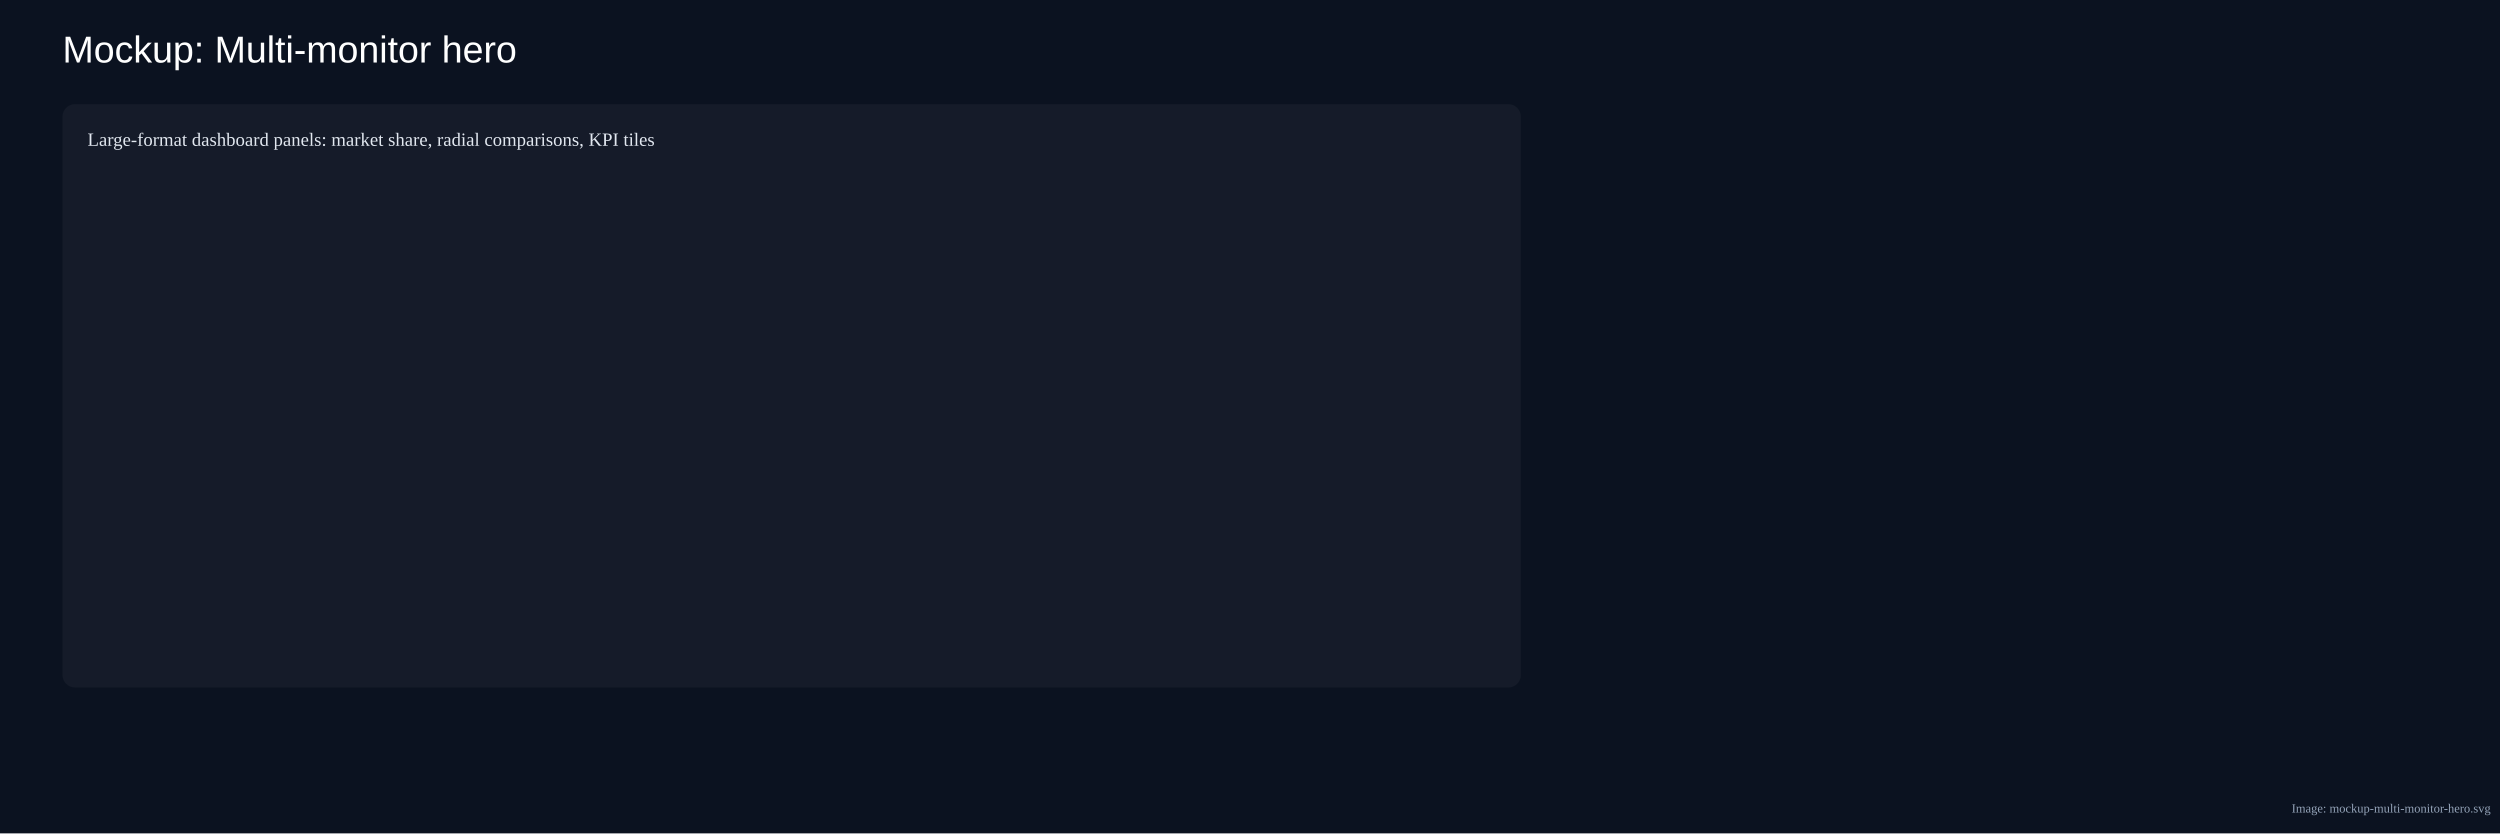
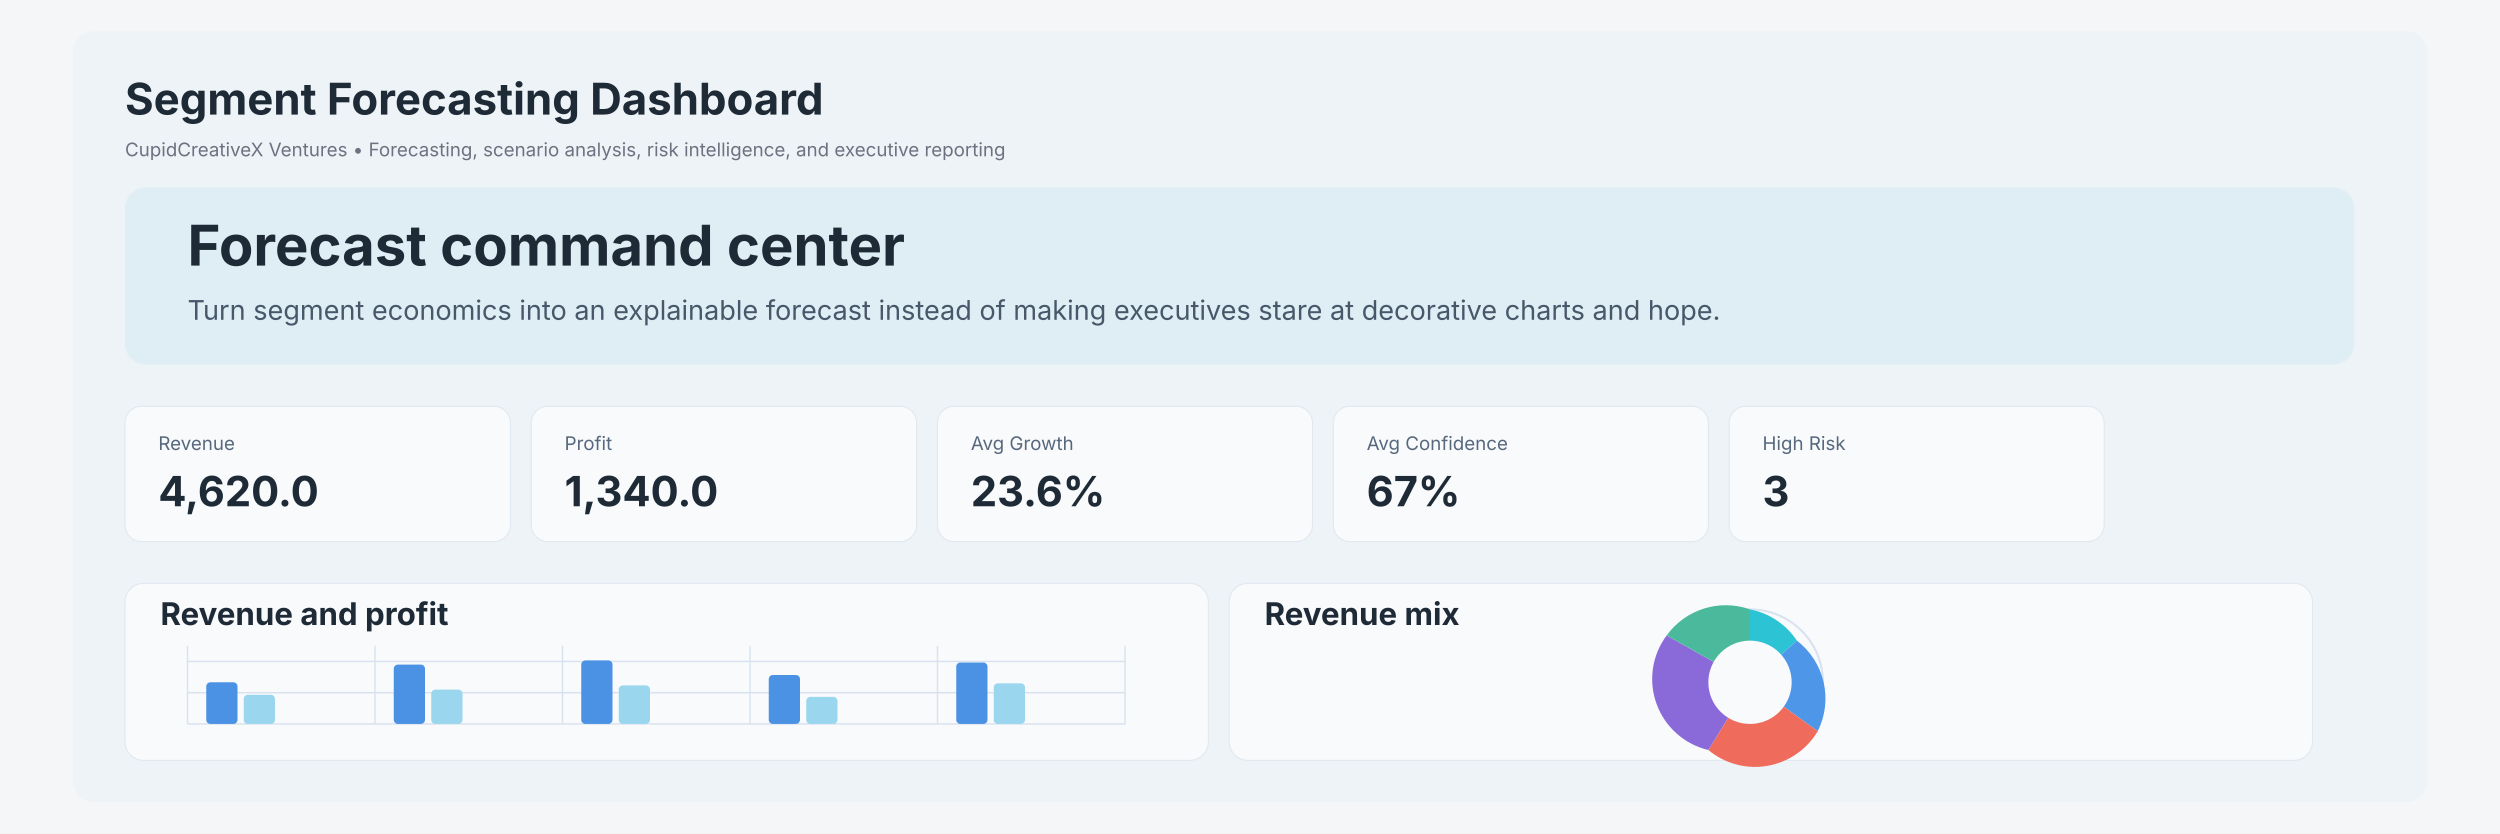
<svg xmlns="http://www.w3.org/2000/svg" width="2400" height="800" viewBox="0 0 2400 800">
-   <rect width="100%" height="100%" fill="#0b1220" />
-   <text x="60" y="60" font-size="36" fill="#fff" font-family="Arial">Mockup: Multi-monitor hero</text>
-   <g transform="translate(60,100)">
-     <rect width="1400" height="560" rx="12" fill="#fff" opacity="0.04" />
-     <text x="24" y="40" font-size="18" fill="#e2e8f0">Large-format dashboard panels: market share, radial comparisons, KPI tiles</text>
+   <rect width="2400" height="800" fill="#f5f6f8" />
+   <g font-family="Inter, Segoe UI, Arial, sans-serif">
+     <rect x="70" y="30" width="2260" height="740" rx="20" fill="#edf3f7" />
+     <text x="120" y="110" font-size="42" font-weight="700" fill="#1f2a37">Segment Forecasting Dashboard</text>
+     <text x="120" y="150" font-size="18" fill="#6b7280">CupidCreativeX Ventures • Forecasting, scenario analysis, risk intelligence, and executive reporting</text>
+     <rect x="120" y="180" width="2140" height="170" rx="20" fill="#dfeef4" />
+     <text x="180" y="255" font-size="54" font-weight="700" fill="#1f2a37">Forecast command center</text>
+     <text x="180" y="307" font-size="26" fill="#48576a">Turn segment economics into an explainable forecast instead of making executives stare at decorative charts and hope.</text>
+     <g transform="translate(120, 390)">
+       <rect x="0" y="0" width="370" height="130" rx="16" fill="#f8fafc" stroke="#dfe7ef" />
+       <text x="32" y="42" font-size="18" fill="#57687d">Revenue</text>
+       <text x="32" y="96" font-size="40" font-weight="700" fill="#1f2a37">4,620.0</text>
+       <rect x="390" y="0" width="370" height="130" rx="16" fill="#f8fafc" stroke="#dfe7ef" />
+       <text x="422" y="42" font-size="18" fill="#57687d">Profit</text>
+       <text x="422" y="96" font-size="40" font-weight="700" fill="#1f2a37">1,340.0</text>
+       <rect x="780" y="0" width="360" height="130" rx="16" fill="#f8fafc" stroke="#dfe7ef" />
+       <text x="812" y="42" font-size="18" fill="#57687d">Avg Growth</text>
+       <text x="812" y="96" font-size="40" font-weight="700" fill="#1f2a37">23.6%</text>
+       <rect x="1160" y="0" width="360" height="130" rx="16" fill="#f8fafc" stroke="#dfe7ef" />
+       <text x="1192" y="42" font-size="18" fill="#57687d">Avg Confidence</text>
+       <text x="1192" y="96" font-size="40" font-weight="700" fill="#1f2a37">67%</text>
+       <rect x="1540" y="0" width="360" height="130" rx="16" fill="#f8fafc" stroke="#dfe7ef" />
+       <text x="1572" y="42" font-size="18" fill="#57687d">High Risk</text>
+       <text x="1572" y="96" font-size="40" font-weight="700" fill="#1f2a37">3</text>
+     </g>
+     <g transform="translate(120, 560)">
+       <rect x="0" y="0" width="1040" height="170" rx="18" fill="#f8fafc" stroke="#dfe7ef" />
+       <text x="34" y="40" font-size="30" font-weight="700" fill="#1f2a37">Revenue and profit</text>
+       <g transform="translate(60 60)">
+         <g stroke="#d9e2ef" stroke-width="1.4">
+           <line x1="0" y1="75" x2="900" y2="75" />
+           <line x1="0" y1="45" x2="900" y2="45" />
+           <line x1="0" y1="15" x2="900" y2="15" />
+           <line x1="0" y1="75" x2="0" y2="0" />
+           <line x1="180" y1="75" x2="180" y2="0" />
+           <line x1="360" y1="75" x2="360" y2="0" />
+           <line x1="540" y1="75" x2="540" y2="0" />
+           <line x1="720" y1="75" x2="720" y2="0" />
+           <line x1="900" y1="75" x2="900" y2="0" />
+         </g>
+         <g fill="#4c92e4">
+           <rect x="18" y="35" width="30" height="40" rx="4" />
+           <rect x="198" y="18" width="30" height="57" rx="4" />
+           <rect x="378" y="14" width="30" height="61" rx="4" />
+           <rect x="558" y="28" width="30" height="47" rx="4" />
+           <rect x="738" y="16" width="30" height="59" rx="4" />
+         </g>
+         <g fill="#9ad6ee">
+           <rect x="54" y="47" width="30" height="28" rx="4" />
+           <rect x="234" y="42" width="30" height="33" rx="4" />
+           <rect x="414" y="38" width="30" height="37" rx="4" />
+           <rect x="594" y="49" width="30" height="26" rx="4" />
+           <rect x="774" y="36" width="30" height="39" rx="4" />
+         </g>
+       </g>
+     </g>
+     <g transform="translate(1180, 560)">
+       <rect x="0" y="0" width="1040" height="170" rx="18" fill="#f8fafc" stroke="#dfe7ef" />
+       <text x="34" y="40" font-size="30" font-weight="700" fill="#1f2a37">Revenue mix</text>
+       <g transform="translate(200 15)">
+         <circle cx="300" cy="80" r="70" fill="none" stroke="#d9e2ef" stroke-width="2" />
+         <path d="M300 80 L300 10 A70 70 0 0 1 345 40 Z" fill="#2cc3d4" />
+         <path d="M300 80 L345 40 A70 70 0 0 1 365 127 Z" fill="#4d96e8" />
+         <path d="M300 80 L365 127 A70 70 0 0 1 260 145 Z" fill="#ef6b5b" />
+         <path d="M300 80 L260 145 A70 70 0 0 1 220 35 Z" fill="#8a69d9" />
+         <path d="M300 80 L220 35 A70 70 0 0 1 300 10 Z" fill="#4bb99c" />
+         <circle cx="300" cy="80" r="40" fill="#f8fafc" />
+       </g>
+     </g>
  </g>
-   <text x="2200" y="780" font-size="12" fill="#94a3b8">Image: mockup-multi-monitor-hero.svg</text>
</svg>
